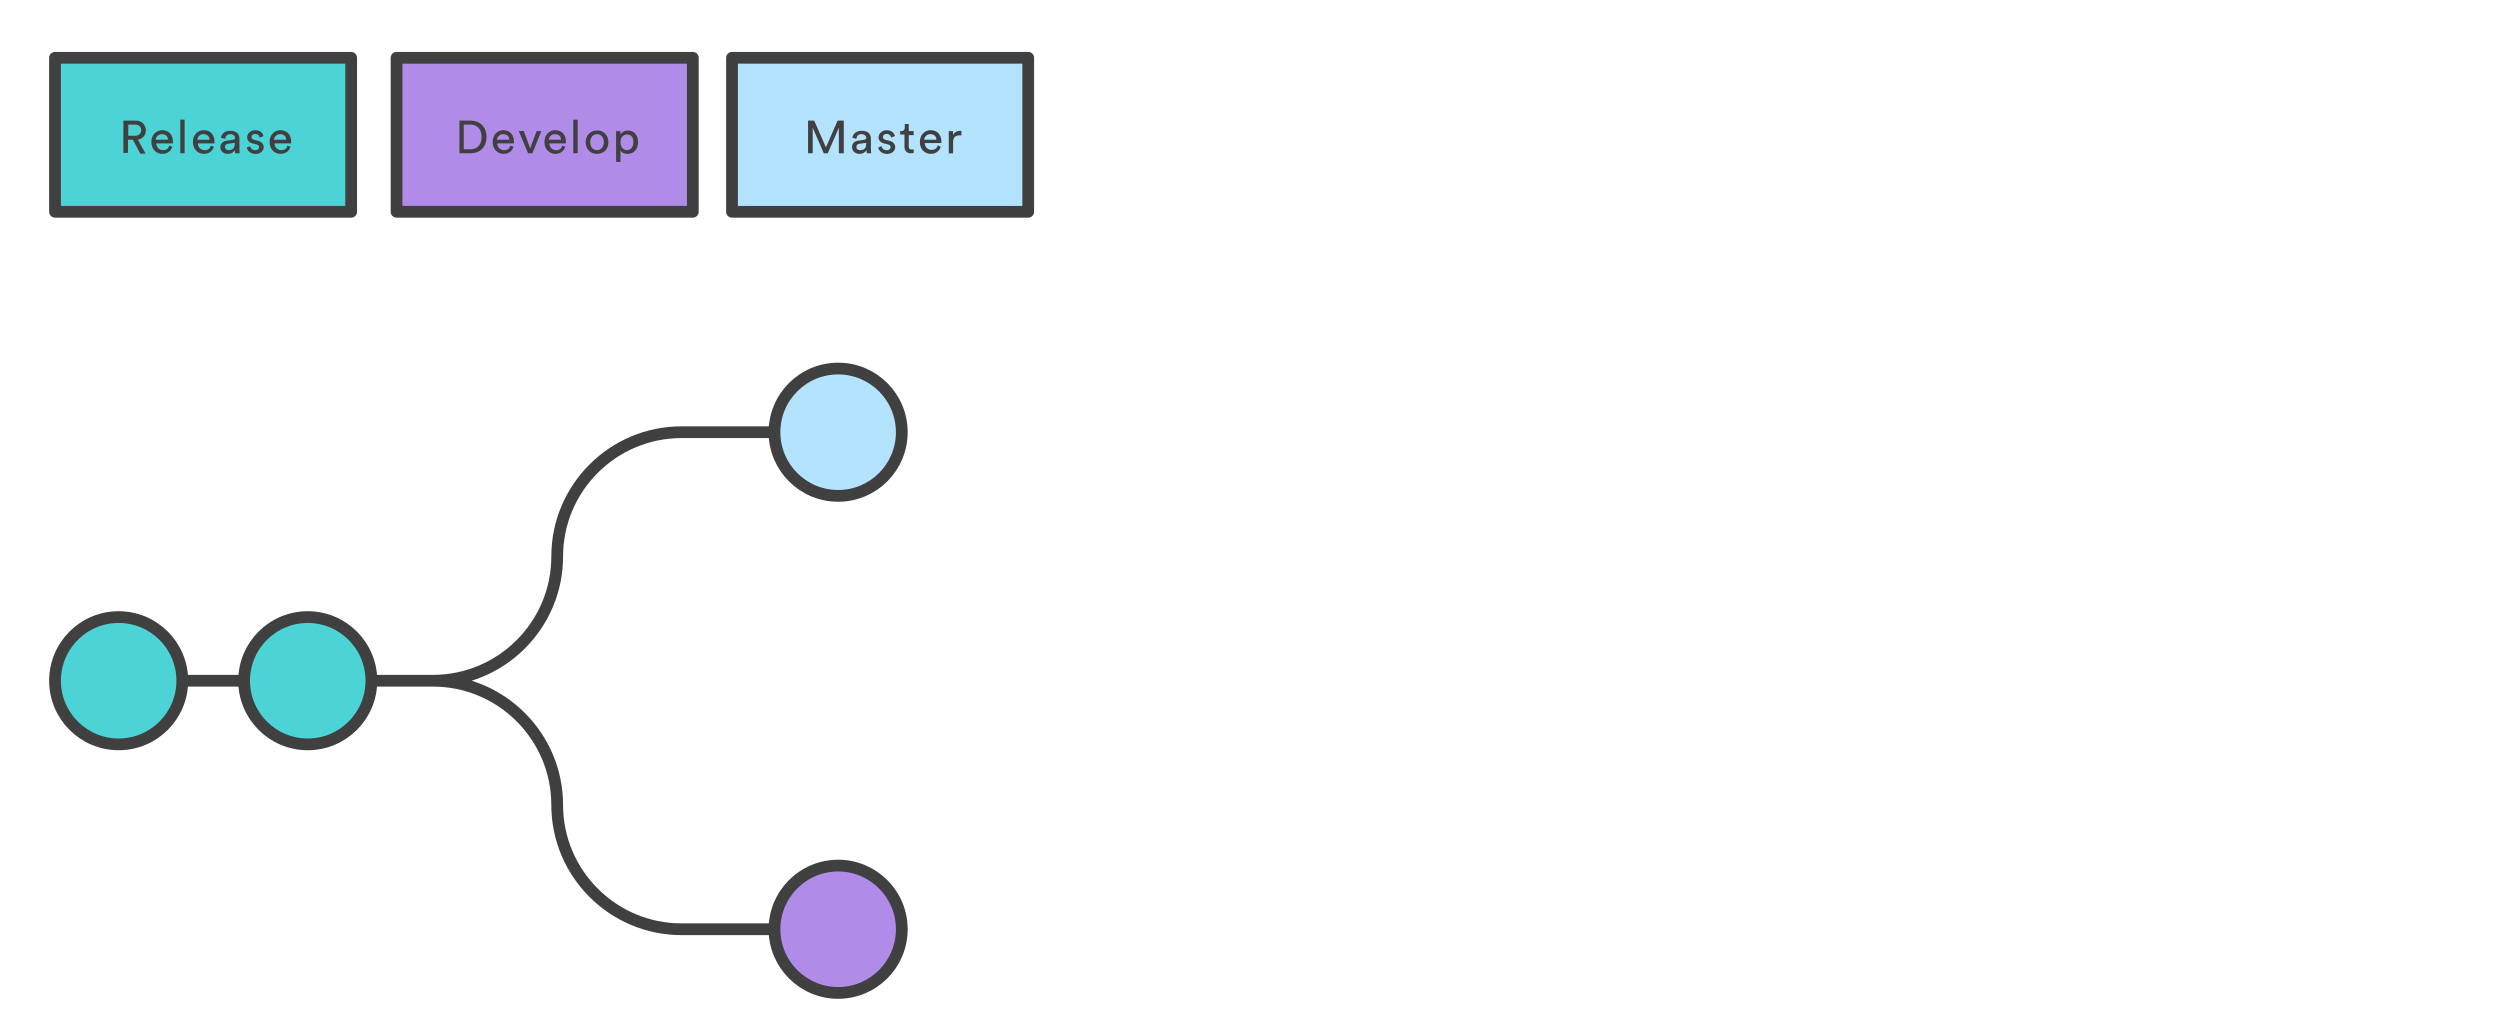
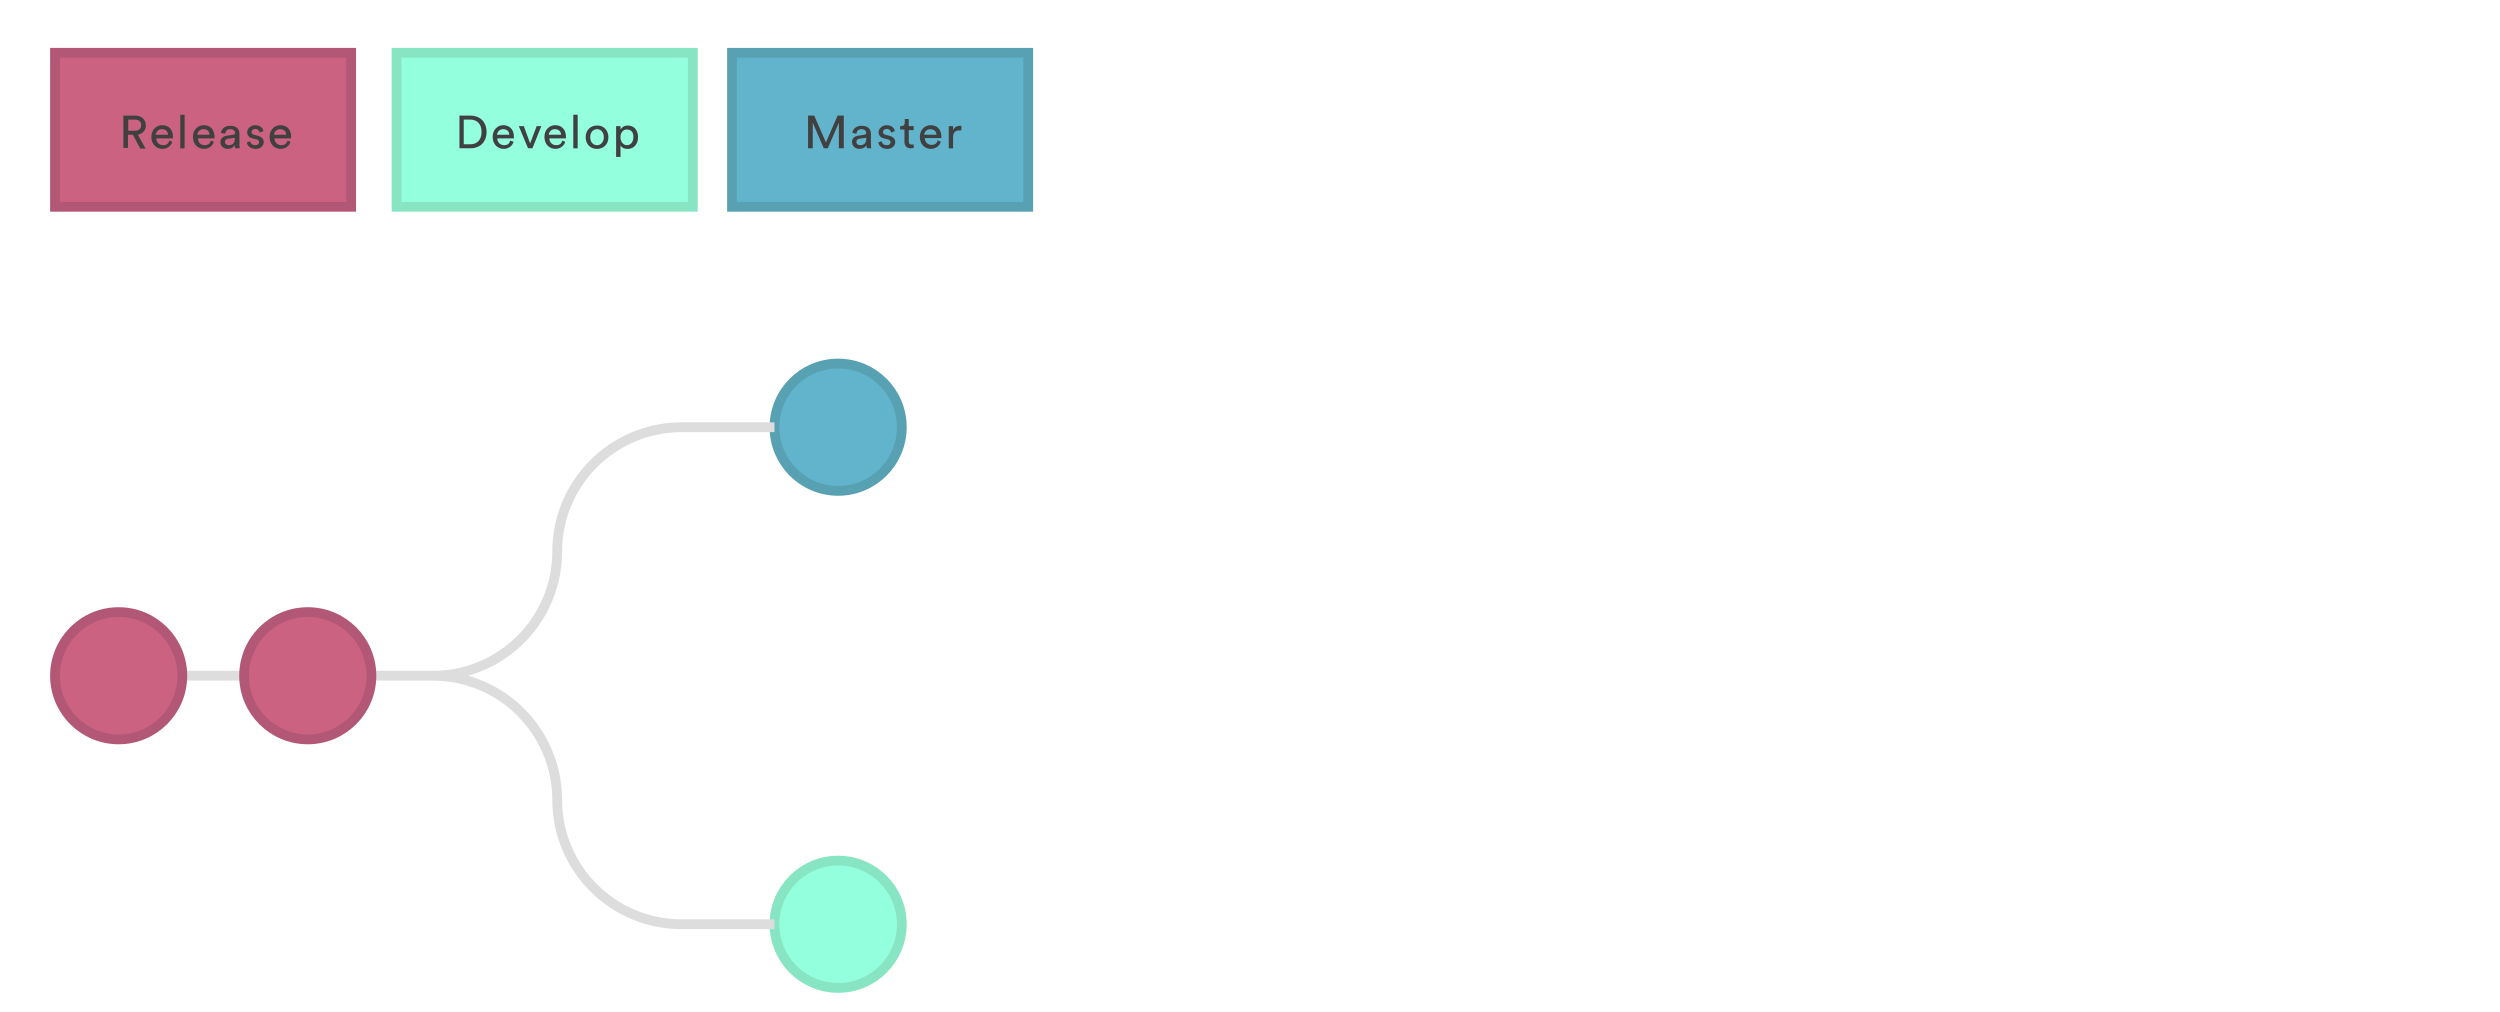
- <svg xmlns="http://www.w3.org/2000/svg" version="1.1" id="Layer_1" x="0px" y="0px" width="127.559px" height="51.635px" viewBox="0 -17.615 127.559 51.635" enable-background="new 0 -17.615 127.559 51.635" xml:space="preserve">
-   <circle fill="#B18BE8" stroke="#404040" stroke-width="0.6" stroke-miterlimit="10" cx="42.765" cy="29.799" r="3.248" />
-   <circle fill="#B3E3FF" stroke="#404040" stroke-width="0.6" stroke-miterlimit="10" cx="42.765" cy="4.438" r="3.248" />
-   <path fill="none" stroke="#404040" stroke-width="0.6" stroke-miterlimit="10" d="M28.43,23.458c0,3.495,2.846,6.34,6.34,6.34h4.747   M28.43,23.458c0-3.495-2.845-6.34-6.34-6.34H2.807l0,0 M28.43,10.779c0-3.495,2.846-6.341,6.34-6.341h4.747 M28.43,10.779  c0,3.494-2.845,6.34-6.34,6.34" />
-   <circle fill="#4CD3D6" stroke="#404040" stroke-width="0.6" stroke-linejoin="round" stroke-miterlimit="10" cx="15.703" cy="17.118" r="3.247" />
-   <circle fill="#4CD3D6" stroke="#404040" stroke-width="0.6" stroke-linejoin="round" stroke-miterlimit="10" cx="6.054" cy="17.118" r="3.247" />
-   <path fill="#4CD3D6" stroke="#404040" stroke-width="0.6" stroke-linecap="round" stroke-linejoin="round" stroke-miterlimit="10" d="  M2.807-14.666h15.111v7.857H2.807V-14.666z" />
-   <path fill="#404040" d="M6.781-10.486H6.529v0.674H6.295v-1.65h0.627c0.314,0,0.52,0.219,0.52,0.504c0,0.236-0.158,0.425-0.41,0.472  l0.395,0.708H7.157L6.781-10.486z M6.891-10.69c0.189,0,0.314-0.111,0.314-0.283c0-0.173-0.125-0.284-0.314-0.284H6.545v0.567H6.891  z M8.792-10.125C8.729-9.921,8.539-9.764,8.288-9.764c-0.298,0-0.565-0.219-0.565-0.613c0-0.359,0.252-0.596,0.55-0.596  c0.347,0,0.551,0.236,0.551,0.596v0.08H7.975c0,0.203,0.157,0.345,0.346,0.345c0.188,0,0.283-0.094,0.313-0.236L8.792-10.125z   M8.572-10.486c0-0.158-0.111-0.285-0.314-0.285c-0.189,0-0.299,0.144-0.314,0.285H8.572z M9.199-9.794v-1.714H9.42v1.714H9.199z   M10.912-10.125C10.85-9.921,10.66-9.764,10.41-9.764c-0.3,0-0.566-0.219-0.566-0.613c0-0.359,0.252-0.596,0.55-0.596  c0.347,0,0.551,0.236,0.551,0.596v0.08h-0.849c0,0.203,0.156,0.345,0.345,0.345c0.189,0,0.284-0.094,0.315-0.236L10.912-10.125z   M10.691-10.486c0-0.158-0.109-0.285-0.312-0.285c-0.189,0-0.299,0.144-0.314,0.285H10.691z M11.588-10.439l0.314-0.047  c0.062-0.017,0.094-0.047,0.094-0.081c0-0.108-0.078-0.204-0.251-0.204c-0.157,0-0.235,0.096-0.253,0.238l-0.219-0.049  c0.031-0.22,0.219-0.36,0.472-0.36c0.346,0,0.472,0.189,0.472,0.409v0.549c0,0.094,0.015,0.156,0.015,0.189h-0.235  c0-0.033-0.016-0.08-0.016-0.158c-0.047,0.078-0.158,0.188-0.36,0.188c-0.237,0-0.378-0.156-0.378-0.346  C11.242-10.297,11.399-10.424,11.588-10.439z M11.98-10.281v-0.049l-0.346,0.049c-0.094,0.016-0.158,0.062-0.158,0.171  c0,0.08,0.08,0.158,0.189,0.158C11.839-9.952,11.98-10.03,11.98-10.281z M12.766-10.156c0.017,0.126,0.111,0.205,0.268,0.205  c0.125,0,0.188-0.078,0.188-0.158c0-0.062-0.048-0.125-0.142-0.14l-0.188-0.047c-0.174-0.033-0.283-0.158-0.283-0.315  c0-0.188,0.188-0.36,0.408-0.36c0.314,0,0.408,0.202,0.424,0.298l-0.188,0.078c-0.017-0.062-0.064-0.188-0.236-0.188  c-0.11,0-0.189,0.08-0.189,0.158c0,0.061,0.049,0.125,0.126,0.142l0.188,0.047c0.205,0.046,0.314,0.173,0.314,0.329  c0,0.158-0.141,0.346-0.408,0.346c-0.314,0-0.439-0.203-0.456-0.33L12.766-10.156z M14.824-10.125  c-0.063,0.205-0.253,0.361-0.504,0.361c-0.297,0-0.565-0.219-0.565-0.613c0-0.359,0.253-0.596,0.55-0.596  c0.346,0,0.551,0.236,0.551,0.596v0.08h-0.848c0,0.203,0.156,0.345,0.345,0.345s0.282-0.094,0.313-0.236L14.824-10.125z   M14.604-10.486c0-0.158-0.109-0.285-0.314-0.285c-0.188,0-0.299,0.144-0.314,0.285H14.604z" />
-   <path fill="#B18BE8" stroke="#404040" stroke-width="0.6" stroke-linecap="round" stroke-linejoin="round" stroke-miterlimit="10" d="  M20.233-14.666H35.35v7.856H20.233V-14.666z" />
-   <path fill="#404040" d="M23.443-9.794v-1.667h0.58c0.425,0,0.802,0.284,0.802,0.834c0,0.551-0.377,0.833-0.802,0.833H23.443z   M24.009-9.999c0.31,0,0.563-0.204,0.563-0.628c0-0.426-0.254-0.63-0.563-0.63h-0.348v1.258H24.009z M26.207-10.125  c-0.066,0.204-0.254,0.361-0.501,0.361c-0.301,0-0.569-0.22-0.569-0.613c0-0.359,0.253-0.596,0.532-0.596  c0.347,0,0.554,0.236,0.554,0.596v0.08h-0.848c0,0.202,0.155,0.345,0.347,0.345c0.185,0,0.278-0.093,0.31-0.235L26.207-10.125z   M25.984-10.485c0-0.158-0.107-0.285-0.315-0.285c-0.186,0-0.294,0.144-0.31,0.285H25.984z M27.166-9.794h-0.223l-0.473-1.132h0.256  l0.324,0.881l0.332-0.881h0.238L27.166-9.794z M28.842-10.125c-0.062,0.204-0.248,0.361-0.502,0.361  c-0.295,0-0.562-0.22-0.562-0.613c0-0.359,0.252-0.596,0.547-0.596c0.348,0,0.551,0.236,0.551,0.596v0.08h-0.846  c0,0.202,0.156,0.345,0.342,0.345c0.191,0,0.285-0.093,0.316-0.235L28.842-10.125z M28.625-10.485c0-0.158-0.109-0.285-0.314-0.285  c-0.188,0-0.295,0.144-0.312,0.285H28.625z M29.252-9.794v-1.714h0.223v1.714H29.252z M31.043-10.361  c0,0.347-0.234,0.598-0.58,0.598c-0.348,0-0.58-0.251-0.58-0.598c0-0.344,0.232-0.596,0.58-0.596  C30.795-10.972,31.043-10.705,31.043-10.361z M30.809-10.361c0-0.266-0.16-0.409-0.346-0.409s-0.348,0.144-0.348,0.409  c0,0.267,0.162,0.409,0.348,0.409S30.809-10.109,30.809-10.361z M31.436-9.354v-1.571h0.223v0.174  c0.062-0.111,0.186-0.205,0.373-0.205c0.348,0,0.523,0.268,0.523,0.596c0,0.332-0.191,0.598-0.539,0.598  c-0.172,0-0.311-0.077-0.357-0.188v0.598H31.436z M31.986-10.752c-0.203,0-0.328,0.171-0.328,0.391c0,0.236,0.141,0.409,0.328,0.409  c0.205,0,0.33-0.173,0.33-0.409C32.332-10.596,32.207-10.752,31.986-10.752z" />
-   <path fill="#B3E3FF" stroke="#404040" stroke-width="0.6" stroke-linecap="round" stroke-linejoin="round" stroke-miterlimit="10" d="  M37.35-14.666h15.113v7.857H37.35V-14.666z" />
-   <path fill="#404040" d="M42.801-9.794v-1.305l-0.565,1.305h-0.203l-0.565-1.305v1.305H41.23v-1.667h0.314l0.598,1.367l0.596-1.367  h0.315v1.667H42.801z M43.807-10.439l0.299-0.047c0.062-0.017,0.094-0.047,0.094-0.081c0-0.108-0.078-0.204-0.252-0.204  c-0.156,0-0.235,0.096-0.251,0.238l-0.204-0.049c0.017-0.22,0.22-0.36,0.473-0.36c0.346,0,0.471,0.189,0.471,0.409v0.549  c0,0.094,0.016,0.156,0.016,0.189H44.23c0-0.033-0.015-0.08-0.015-0.158c-0.048,0.078-0.158,0.188-0.361,0.188  c-0.235,0-0.378-0.156-0.378-0.346C43.461-10.297,43.619-10.424,43.807-10.439z M44.199-10.281v-0.049l-0.345,0.049  c-0.095,0.016-0.158,0.062-0.158,0.171c0,0.08,0.063,0.158,0.188,0.158C44.058-9.952,44.199-10.03,44.199-10.281z M44.986-10.156  c0.016,0.126,0.109,0.205,0.266,0.205c0.126,0,0.189-0.078,0.189-0.158c0-0.062-0.049-0.125-0.143-0.14l-0.188-0.047  c-0.174-0.033-0.283-0.158-0.283-0.315c0-0.188,0.188-0.36,0.408-0.36c0.314,0,0.408,0.202,0.425,0.298l-0.188,0.078  c-0.016-0.062-0.063-0.188-0.236-0.188c-0.109,0-0.189,0.08-0.189,0.158c0,0.061,0.049,0.125,0.127,0.142l0.188,0.047  c0.205,0.046,0.315,0.173,0.315,0.329c0,0.158-0.143,0.346-0.409,0.346c-0.314,0-0.439-0.203-0.455-0.33L44.986-10.156z   M46.368-10.926h0.251v0.205h-0.251v0.58c0,0.111,0.046,0.158,0.155,0.158c0.032,0,0.064,0,0.096-0.016v0.188  c-0.016,0-0.079,0.018-0.156,0.018c-0.189,0-0.314-0.127-0.314-0.332v-0.627h-0.221v-0.174h0.062c0.127,0,0.174-0.08,0.174-0.173  v-0.188h0.204V-10.926z M48.002-10.125c-0.063,0.205-0.252,0.361-0.503,0.361c-0.3,0-0.565-0.219-0.565-0.613  c0-0.359,0.251-0.596,0.55-0.596c0.346,0,0.55,0.236,0.55,0.596v0.062h-0.849c0,0.205,0.157,0.347,0.346,0.347  s0.282-0.094,0.313-0.236L48.002-10.125z M47.781-10.486c0-0.158-0.11-0.285-0.314-0.285c-0.188,0-0.299,0.144-0.312,0.285H47.781z   M49.037-10.705h-0.094c-0.188,0-0.313,0.093-0.313,0.344v0.568h-0.22v-1.132h0.22v0.205c0.078-0.174,0.22-0.221,0.346-0.221h0.077  v0.236H49.037z" />
+ <svg xmlns="http://www.w3.org/2000/svg" version="1.1" id="Layer_1" x="0px" y="0px" width="127.559px" height="51.635px" viewBox="0 0 127.559 51.635" enable-background="new 0 0 127.559 51.635" xml:space="preserve">
+   <circle fill="#94FFDD" stroke="#88E5C3" stroke-width="0.5" stroke-miterlimit="10" cx="42.765" cy="47.159" r="3.248" />
+   <circle fill="#62B3CC" stroke="#57A1B2" stroke-width="0.5" stroke-miterlimit="10" cx="42.765" cy="21.798" r="3.248" />
+   <path fill="none" stroke="#DDDDDD" stroke-width="0.5" stroke-miterlimit="10" d="M28.43,40.818c0,3.495,2.846,6.34,6.34,6.34h4.747   M28.43,40.818c0-3.495-2.845-6.34-6.34-6.34H2.807l0,0 M28.43,28.14c0-3.495,2.846-6.341,6.34-6.341h4.747 M28.43,28.14  c0,3.494-2.845,6.34-6.34,6.34" />
+   <circle fill="#CC6281" stroke="#B25775" stroke-width="0.5" stroke-miterlimit="10" cx="15.703" cy="34.479" r="3.247" />
+   <circle fill="#CC6281" stroke="#B25775" stroke-width="0.5" stroke-miterlimit="10" cx="6.054" cy="34.479" r="3.247" />
+   <path fill="#CC6281" stroke="#B25775" stroke-width="0.5" stroke-miterlimit="10" d="M2.807,2.694h15.111v7.857H2.807V2.694z" />
+   <path fill="#404040" d="M6.781,6.875H6.529v0.674H6.295v-1.65h0.627c0.313,0,0.52,0.219,0.52,0.504c0,0.236-0.157,0.425-0.409,0.472  l0.395,0.708h-0.27L6.781,6.875z M6.891,6.67c0.189,0,0.314-0.111,0.314-0.283c0-0.173-0.125-0.284-0.314-0.284H6.545V6.67H6.891z   M8.792,7.235C8.729,7.439,8.539,7.596,8.288,7.596c-0.298,0-0.565-0.219-0.565-0.613c0-0.359,0.252-0.596,0.55-0.596  c0.348,0,0.552,0.236,0.552,0.596v0.08h-0.85c0,0.203,0.157,0.345,0.346,0.345s0.283-0.094,0.313-0.236L8.792,7.235z M8.572,6.875  c0-0.158-0.11-0.285-0.313-0.285c-0.189,0-0.299,0.144-0.314,0.285H8.572z M9.199,7.566V5.853H9.42v1.714H9.199z M10.912,7.235  C10.85,7.439,10.66,7.596,10.41,7.596c-0.301,0-0.566-0.219-0.566-0.613c0-0.359,0.252-0.596,0.55-0.596  c0.348,0,0.551,0.236,0.551,0.596v0.08h-0.849c0,0.203,0.156,0.345,0.345,0.345c0.189,0,0.284-0.094,0.315-0.236L10.912,7.235z   M10.691,6.875c0-0.158-0.108-0.285-0.312-0.285c-0.189,0-0.299,0.144-0.314,0.285H10.691z M11.588,6.921l0.313-0.047  c0.062-0.017,0.095-0.047,0.095-0.081c0-0.108-0.078-0.204-0.251-0.204c-0.157,0-0.235,0.096-0.253,0.238l-0.22-0.049  c0.031-0.22,0.22-0.36,0.473-0.36c0.346,0,0.472,0.189,0.472,0.409v0.549c0,0.094,0.015,0.156,0.015,0.189h-0.234  c0-0.033-0.017-0.08-0.017-0.158c-0.047,0.078-0.157,0.188-0.359,0.188c-0.237,0-0.378-0.156-0.378-0.346  C11.242,7.063,11.399,6.937,11.588,6.921z M11.98,7.079V7.03l-0.346,0.049c-0.094,0.016-0.158,0.062-0.158,0.171  c0,0.08,0.08,0.158,0.189,0.158C11.839,7.408,11.98,7.331,11.98,7.079z M12.766,7.204c0.018,0.126,0.111,0.205,0.269,0.205  c0.125,0,0.188-0.078,0.188-0.158c0-0.062-0.048-0.125-0.142-0.14l-0.188-0.047c-0.174-0.033-0.283-0.158-0.283-0.315  c0-0.188,0.188-0.36,0.408-0.36c0.314,0,0.408,0.202,0.424,0.298l-0.188,0.078c-0.018-0.062-0.064-0.188-0.236-0.188  c-0.109,0-0.188,0.08-0.188,0.158c0,0.061,0.049,0.125,0.126,0.142l0.188,0.047c0.205,0.046,0.314,0.173,0.314,0.329  c0,0.158-0.142,0.346-0.408,0.346c-0.314,0-0.439-0.203-0.456-0.33L12.766,7.204z M14.824,7.235  c-0.063,0.205-0.254,0.361-0.505,0.361c-0.297,0-0.564-0.219-0.564-0.613c0-0.359,0.253-0.596,0.55-0.596  c0.346,0,0.551,0.236,0.551,0.596v0.08h-0.848c0,0.203,0.156,0.345,0.345,0.345c0.189,0,0.282-0.094,0.313-0.236L14.824,7.235z   M14.604,6.875c0-0.158-0.108-0.285-0.313-0.285c-0.188,0-0.299,0.144-0.314,0.285H14.604z" />
+   <path fill="#94FFDD" stroke="#88E5C3" stroke-width="0.5" stroke-miterlimit="10" d="M20.233,2.694H35.35v7.856H20.233V2.694z" />
+   <path fill="#404040" d="M23.443,7.566V5.899h0.58c0.426,0,0.803,0.284,0.803,0.834c0,0.551-0.377,0.833-0.803,0.833H23.443z   M24.009,7.361c0.31,0,0.562-0.204,0.562-0.628c0-0.426-0.254-0.63-0.562-0.63h-0.348v1.258H24.009z M26.207,7.235  c-0.066,0.204-0.254,0.361-0.501,0.361c-0.302,0-0.569-0.22-0.569-0.613c0-0.359,0.253-0.596,0.532-0.596  c0.347,0,0.554,0.236,0.554,0.596v0.08h-0.848c0,0.202,0.154,0.345,0.347,0.345c0.186,0,0.278-0.093,0.311-0.235L26.207,7.235z   M25.984,6.875c0-0.158-0.106-0.285-0.314-0.285c-0.187,0-0.294,0.144-0.311,0.285H25.984z M27.166,7.566h-0.224L26.47,6.435h0.256  l0.324,0.881l0.332-0.881h0.238L27.166,7.566z M28.842,7.235c-0.062,0.204-0.248,0.361-0.502,0.361c-0.295,0-0.562-0.22-0.562-0.613  c0-0.359,0.252-0.596,0.548-0.596c0.348,0,0.551,0.236,0.551,0.596v0.08H28.03c0,0.202,0.156,0.345,0.343,0.345  c0.19,0,0.285-0.093,0.315-0.235L28.842,7.235z M28.625,6.875c0-0.158-0.109-0.285-0.314-0.285c-0.188,0-0.295,0.144-0.312,0.285  H28.625z M29.252,7.566V5.853h0.223v1.714H29.252z M31.043,7c0,0.347-0.234,0.598-0.58,0.598c-0.348,0-0.58-0.251-0.58-0.598  c0-0.344,0.232-0.596,0.58-0.596C30.795,6.388,31.043,6.655,31.043,7z M30.809,7c0-0.266-0.16-0.409-0.346-0.409  c-0.187,0-0.348,0.144-0.348,0.409c0,0.267,0.161,0.409,0.348,0.409C30.649,7.408,30.809,7.251,30.809,7z M31.436,8.006V6.436h0.224  v0.174c0.062-0.111,0.186-0.205,0.373-0.205c0.348,0,0.522,0.268,0.522,0.596c0,0.332-0.19,0.598-0.539,0.598  c-0.172,0-0.311-0.077-0.356-0.188v0.598h-0.224V8.006z M31.986,6.608c-0.202,0-0.327,0.171-0.327,0.391  c0,0.236,0.141,0.409,0.327,0.409c0.205,0,0.33-0.173,0.33-0.409C32.332,6.764,32.207,6.608,31.986,6.608z" />
+   <path fill="#62B3CC" stroke="#57A1B2" stroke-width="0.5" stroke-miterlimit="10" d="M37.35,2.694h15.113v7.857H37.35V2.694z" />
+   <path fill="#404040" d="M42.801,7.566V6.261l-0.565,1.305h-0.202l-0.565-1.305v1.305H41.23V5.899h0.314l0.598,1.367l0.596-1.367  h0.315v1.667H42.801z M43.807,6.921l0.299-0.047C44.168,6.857,44.2,6.827,44.2,6.793c0-0.108-0.078-0.204-0.252-0.204  c-0.156,0-0.235,0.096-0.252,0.238l-0.203-0.049c0.017-0.22,0.22-0.36,0.473-0.36c0.346,0,0.471,0.189,0.471,0.409v0.549  c0,0.094,0.017,0.156,0.017,0.189H44.23c0-0.033-0.015-0.08-0.015-0.158c-0.048,0.078-0.158,0.188-0.361,0.188  c-0.234,0-0.378-0.156-0.378-0.346C43.461,7.063,43.619,6.937,43.807,6.921z M44.199,7.079V7.03l-0.346,0.049  c-0.095,0.016-0.158,0.062-0.158,0.171c0,0.08,0.063,0.158,0.188,0.158C44.058,7.408,44.199,7.331,44.199,7.079z M44.986,7.204  c0.017,0.126,0.109,0.205,0.267,0.205c0.126,0,0.188-0.078,0.188-0.158c0-0.062-0.049-0.125-0.143-0.14L45.11,7.064  c-0.174-0.033-0.282-0.158-0.282-0.315c0-0.188,0.188-0.36,0.407-0.36c0.314,0,0.408,0.202,0.426,0.298l-0.188,0.078  c-0.016-0.062-0.062-0.188-0.236-0.188c-0.108,0-0.188,0.08-0.188,0.158c0,0.061,0.049,0.125,0.127,0.142l0.188,0.047  c0.205,0.046,0.315,0.173,0.315,0.329c0,0.158-0.143,0.346-0.409,0.346c-0.313,0-0.438-0.203-0.455-0.33L44.986,7.204z   M46.368,6.435h0.251v0.205h-0.251v0.58c0,0.111,0.046,0.158,0.154,0.158c0.032,0,0.064,0,0.097-0.016v0.188  c-0.017,0-0.079,0.018-0.156,0.018c-0.189,0-0.314-0.127-0.314-0.332V6.608h-0.221V6.435h0.062c0.127,0,0.174-0.08,0.174-0.173  V6.073h0.204V6.435z M48.002,7.235c-0.063,0.205-0.252,0.361-0.503,0.361c-0.3,0-0.565-0.219-0.565-0.613  c0-0.359,0.251-0.596,0.55-0.596c0.347,0,0.551,0.236,0.551,0.596v0.062h-0.85c0,0.205,0.157,0.347,0.347,0.347  c0.188,0,0.281-0.094,0.312-0.236L48.002,7.235z M47.781,6.875c0-0.158-0.11-0.285-0.314-0.285c-0.188,0-0.299,0.144-0.312,0.285  H47.781z M49.037,6.655h-0.095c-0.188,0-0.312,0.093-0.312,0.344v0.568h-0.22V6.436h0.22V6.64c0.078-0.174,0.22-0.221,0.346-0.221  h0.077v0.236H49.037z" />
</svg>
